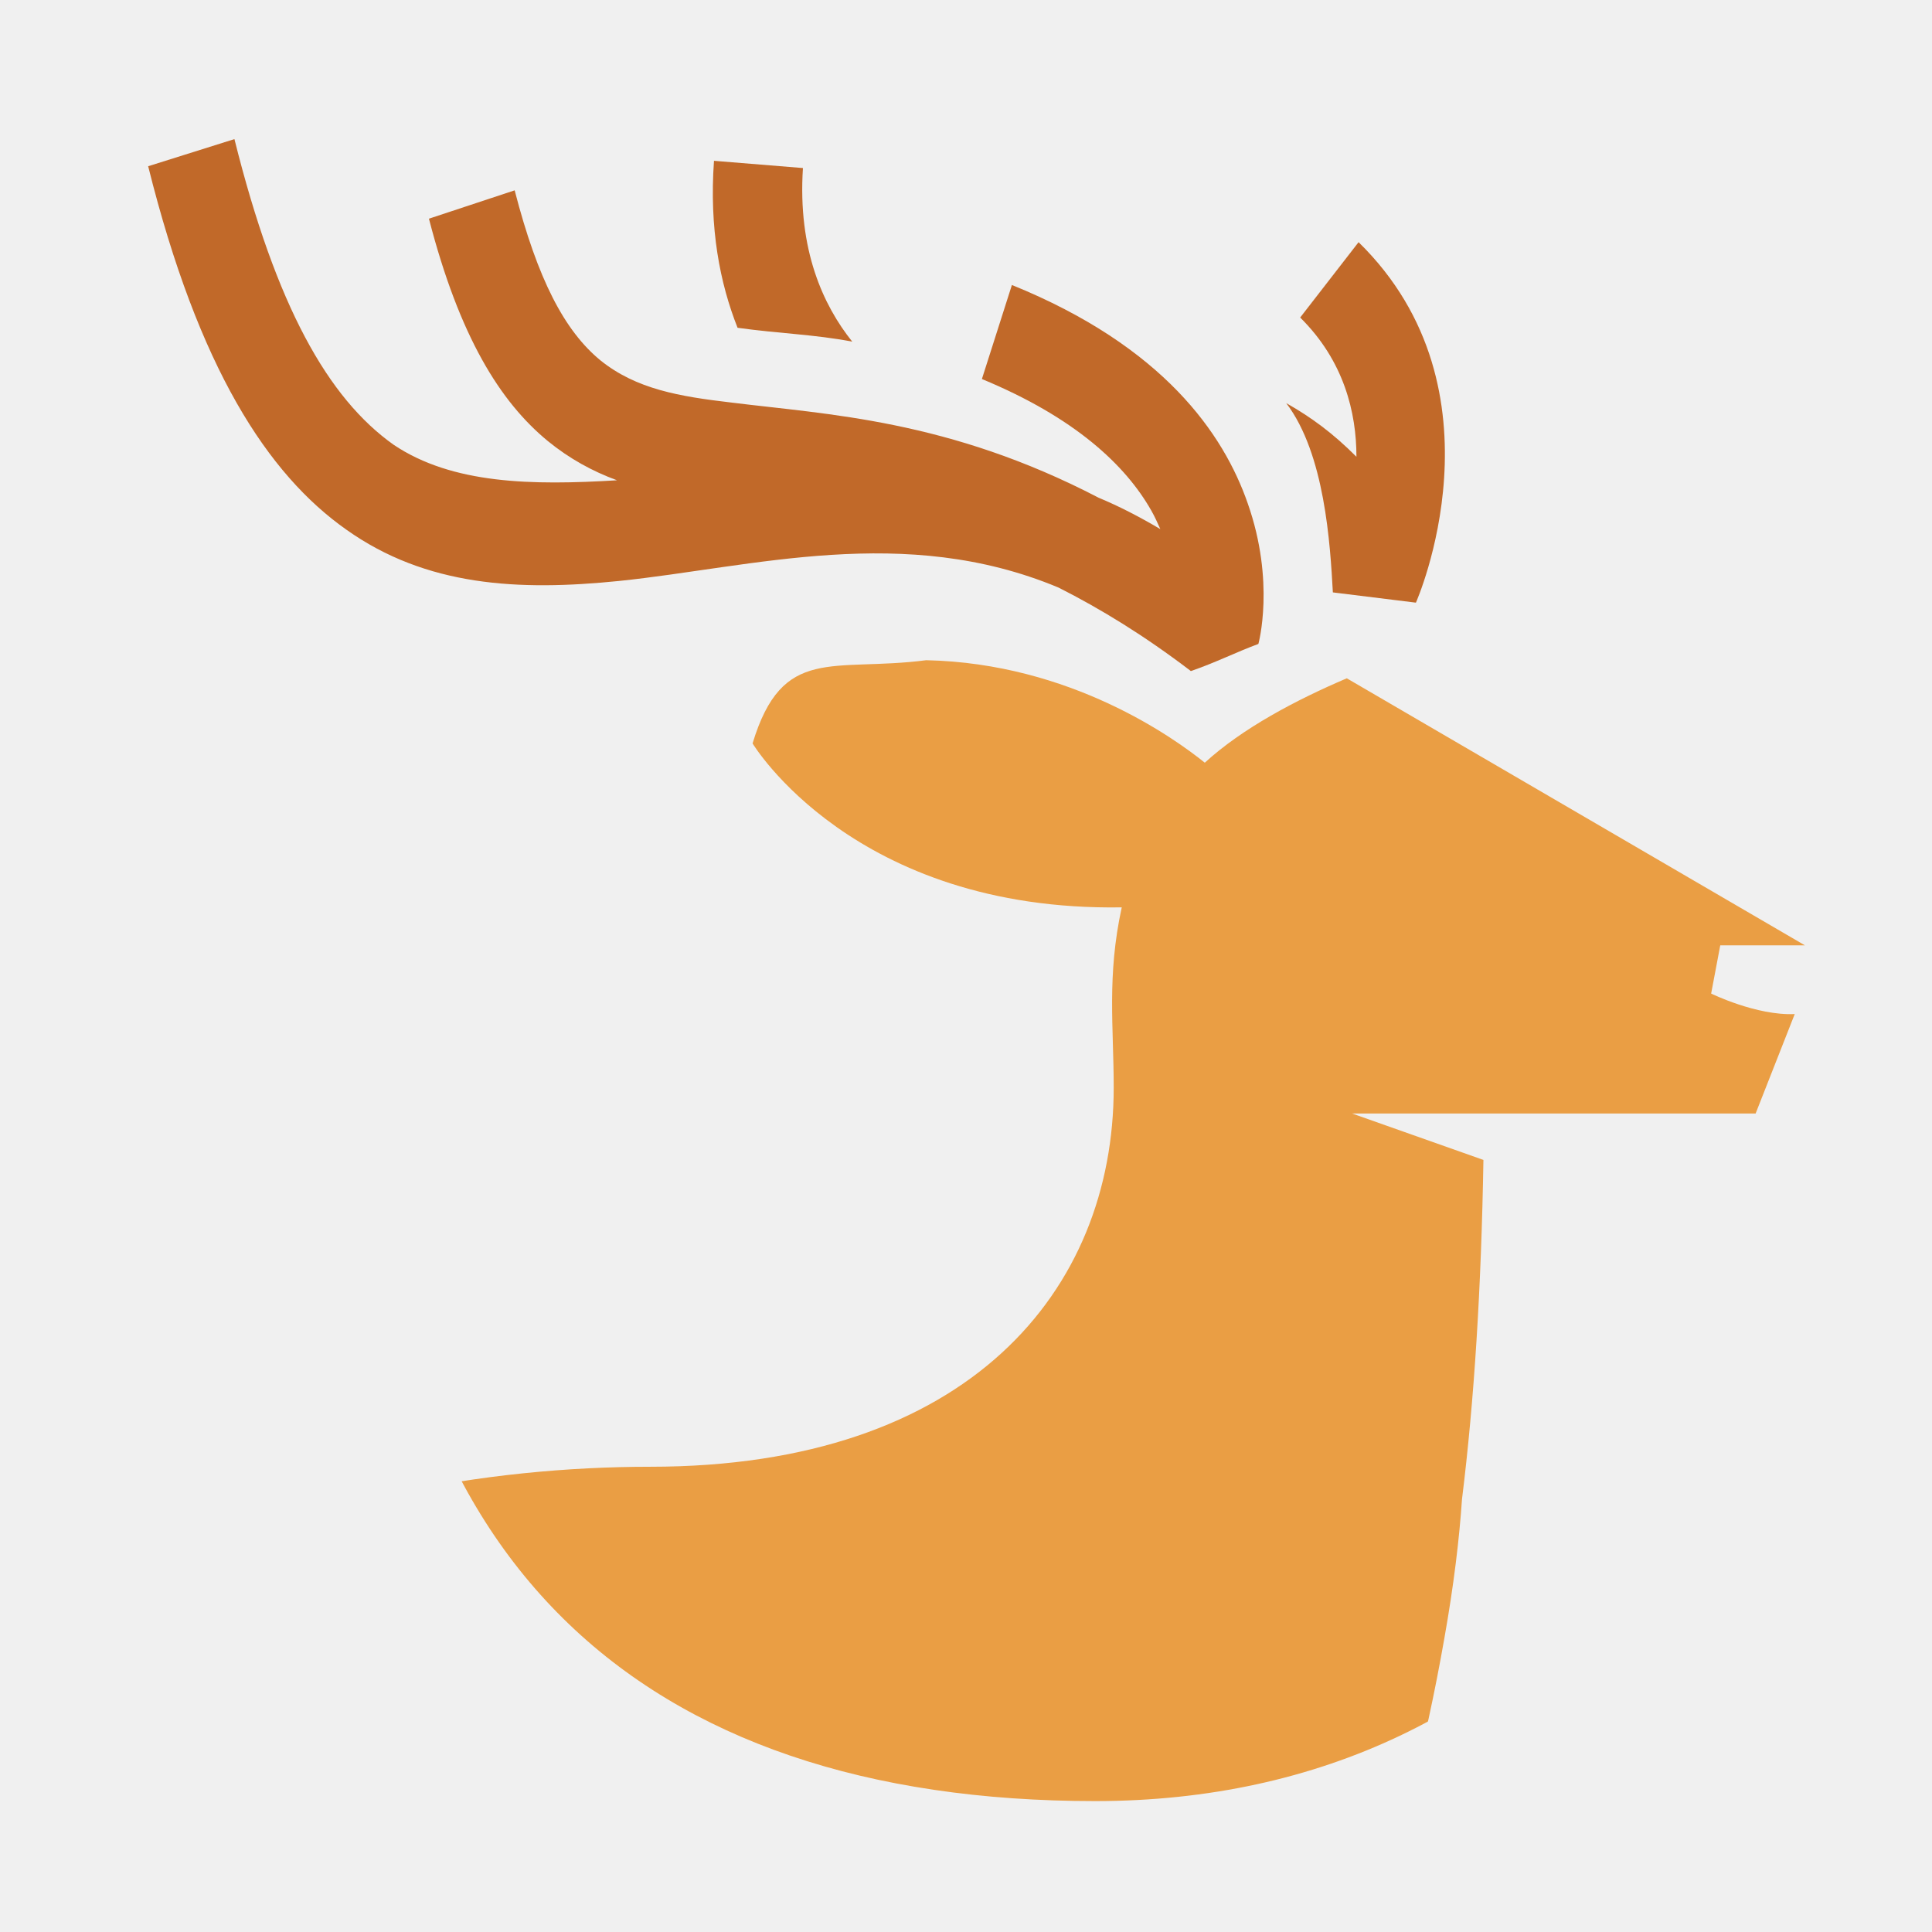
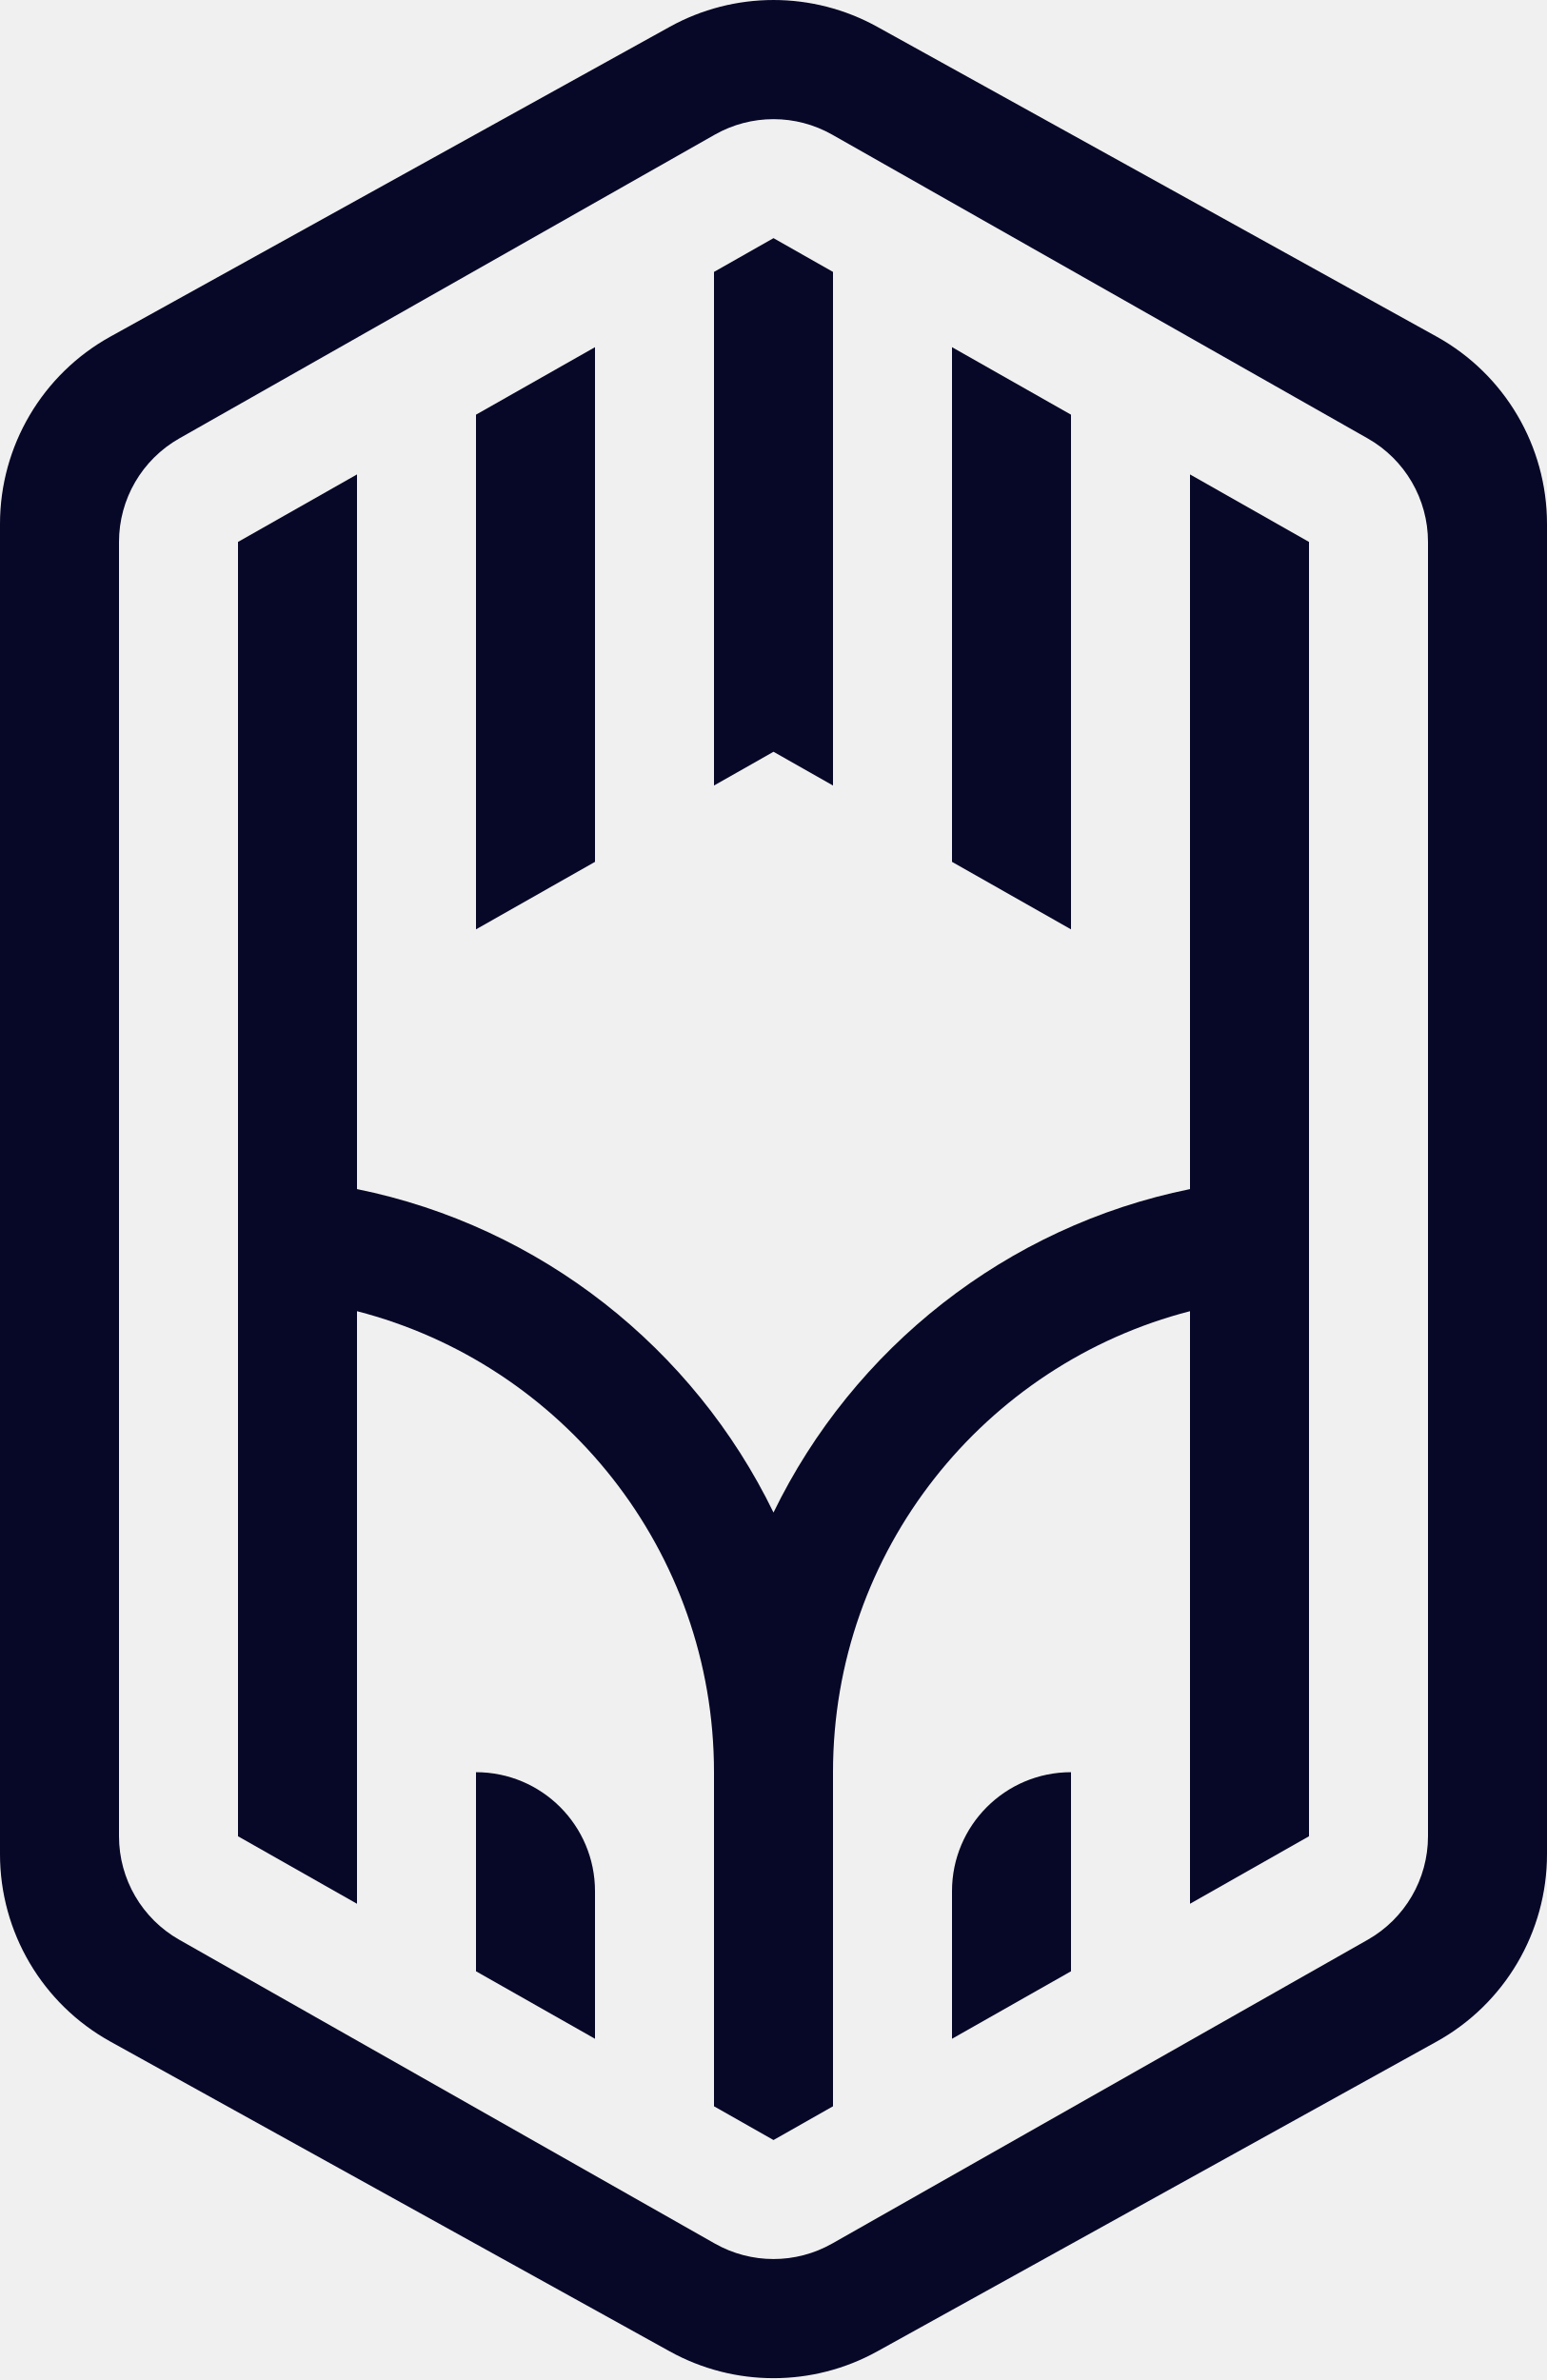
- <svg xmlns="http://www.w3.org/2000/svg" width="250" height="250" fill="none" version="1.1" id="svg30">
-   <defs id="defs34" />
-   <mask id="a" width="240" height="234" x="4" y="1" maskUnits="userSpaceOnUse" style="mask-type:alpha">
-     <path fill="white" d="M244 123c0 64.617-38.383 112-103 112-64.617 0-103-30.883-103-95.5C38 111.194-8.729 36.236 8 16 29.46-9.959 88.689 6 125 6c64.617 0 119 52.383 119 117Z" id="path19" />
-   </mask>
-   <g mask="url(#a)" id="g28" transform="matrix(0.9092373,0,0,1.004956,13.52002,-3.104084)">
-     <path fill="#ea9e44" d="m 116.94,88.1 c -13.344,1.552 -20.436,-2.019 -24.706,10.71 0,0 14.336,21.655 52.54,21.112 -2.135,8.848 -1.144,15.368 -1.144,23.207 0,26.079 -20.589,48.821 -65.961,48.821 -23.03,0 -51.015,4.191 -72.367,15.911 -15.175,8.305 -27.048,20.336 -32.302,37.023 l 5.956,8.461 11.4,0.155 v 47.889 l -13.91,21.966 3.998,63.645 H -6.364 L -5.22,335.773 C 1.338,331.892 16.36,321.802 29.171,306.279 46.557,285.4 59.902,255.052 44.193,217.486 l 11.744,-5.045 c 12.887,30.814 8.388,57.514 -2.898,79.013 21.58,-0.698 40.11,-2.095 55.819,-4.734 l -3.584,-43.698 12.659,-1.087 L 129.98,387 h 13.116 l 2.212,-94.459 c 10.447,-4.502 34.239,-21.034 45.372,-78.47 1.372,-6.986 2.135,-12.885 2.516,-17.93 1.754,-12.806 2.745,-27.243 3.051,-43.698 l -18.683,-5.976 h 57.42 l 5.567,-12.807 c -5.414,0.233 -11.896,-2.639 -11.896,-2.639 l 1.297,-6.209 H 242 L 176.801,90.428 c -7.244,2.794 -14.87,6.442 -20.208,10.866 -4.27,-3.105 -19.063,-12.807 -39.653,-13.195 z" id="path22" />
-     <path fill="#c16929" d="M 6.217,24.493 18.494,21 c 5.948,21.577 13.345,33.375 22.648,39.352 8.388,5.099 19.75,5.239 31.799,4.579 C 69.433,63.767 66.154,62.137 63.104,59.886 56.317,54.841 50.522,46.458 46.175,31.246 l 12.201,-3.649 c 3.279,11.488 7.092,18.085 12.201,21.888 5.11,3.726 11.286,4.657 18.606,5.433 13.726,1.553 30.884,2.174 52.312,12.264 2.898,1.086 5.872,2.483 8.769,4.036 -0.381,-0.776 -0.762,-1.553 -1.296,-2.406 -3.66,-5.822 -10.828,-11.953 -24.097,-16.92 l 4.27,-12.109 c 21.581,7.917 30.121,19.171 33.553,28.097 3.965,10.168 1.525,18.124 1.525,18.124 -3.05,1.009 -6.1,2.406 -9.608,3.492 -6.634,-4.579 -12.887,-8.033 -18.835,-10.75 C 113.814,70.442 92.31,76.108 73.246,77.893 58.91,79.213 45.794,78.591 34.432,71.295 23.222,64.155 13.385,50.495 6.217,24.493 Z" id="path24" />
-     <path fill="#c16929" d="M 90.098,45.294 C 87.582,39.55 86.057,32.487 86.743,23.794 l 12.659,0.932 c -0.763,10.555 2.897,17.696 7.015,22.353 -5.338,-0.931 -10.447,-1.04 -16.319,-1.785 z m 80.069,-1.32 8.312,-9.702 c 21.58,19.094 8.159,46.415 8.159,46.415 l -11.819,-1.32 c -0.382,-6.24 -1.144,-17.836 -6.635,-24.371 3.584,1.84 6.635,3.865 9.99,6.908 0,-5.666 -1.754,-12.341 -8.007,-17.93 z" id="path26" />
+ <svg xmlns="http://www.w3.org/2000/svg" width="520" height="800" viewBox="0 0 520 800" fill="none">
+   <g clip-path="url(#clip0_496_5227)">
+     <path d="M440 617.231L400 639.922V440.736C330.991 458.498 280 521.142 280 595.696V707.994L260 719.339L240 707.994V595.696C240 521.142 189.009 458.498 120 440.736V639.922L80 617.231V182.162L120 159.471V399.696C181.765 412.234 233.195 453.236 260 508.413C286.805 453.236 338.235 412.234 400 399.696V159.471L440 182.162V617.231Z" fill="#070727" />
+     <path d="M360 662.612V595.696C337.909 595.696 320 613.604 320 635.696V685.303L360 662.612Z" fill="#070727" />
+     <path d="M200 635.696V685.303L160 662.612V595.696C182.091 595.696 200 613.604 200 635.696Z" fill="#070727" />
+     <path d="M200 116.696V289.696L160 312.387V139.387L200 116.696Z" fill="#070727" />
+     <path d="M280 91.399V264.041L260 252.696L240 264.041V91.399L260 80.053L280 91.399Z" fill="#070727" />
+     <path d="M320 116.696V289.696L360 312.387V139.387L320 116.696Z" fill="#070727" />
+     <path fill-rule="evenodd" clip-rule="evenodd" d="M520 623.267C520 649.449 505.788 673.567 482.884 686.252L294.884 790.375C273.181 802.395 246.819 802.395 225.116 790.375L37.116 686.252C14.213 673.567 0 649.449 0 623.267V176.124C0 149.942 14.213 125.824 37.116 113.139L225.116 9.016C246.819 -3.004 273.181 -3.004 294.884 9.016L482.884 113.139C505.788 125.824 520 149.942 520 176.124V623.267ZM459.736 147.37C472.261 154.475 480 167.763 480 182.162V617.229C480 631.629 472.261 644.917 459.736 652.021L279.736 754.13C267.495 761.075 252.505 761.075 240.264 754.13L60.264 652.021C47.739 644.917 40 631.629 40 617.229V182.162C40 167.763 47.739 154.475 60.264 147.37L240.264 45.261C252.505 38.317 267.495 38.317 279.736 45.261L459.736 147.37Z" fill="#070727" />
  </g>
+   <defs>
+     <clipPath id="clip0_496_5227">
+       <rect width="520" height="799.39" fill="white" />
+     </clipPath>
+   </defs>
</svg>
